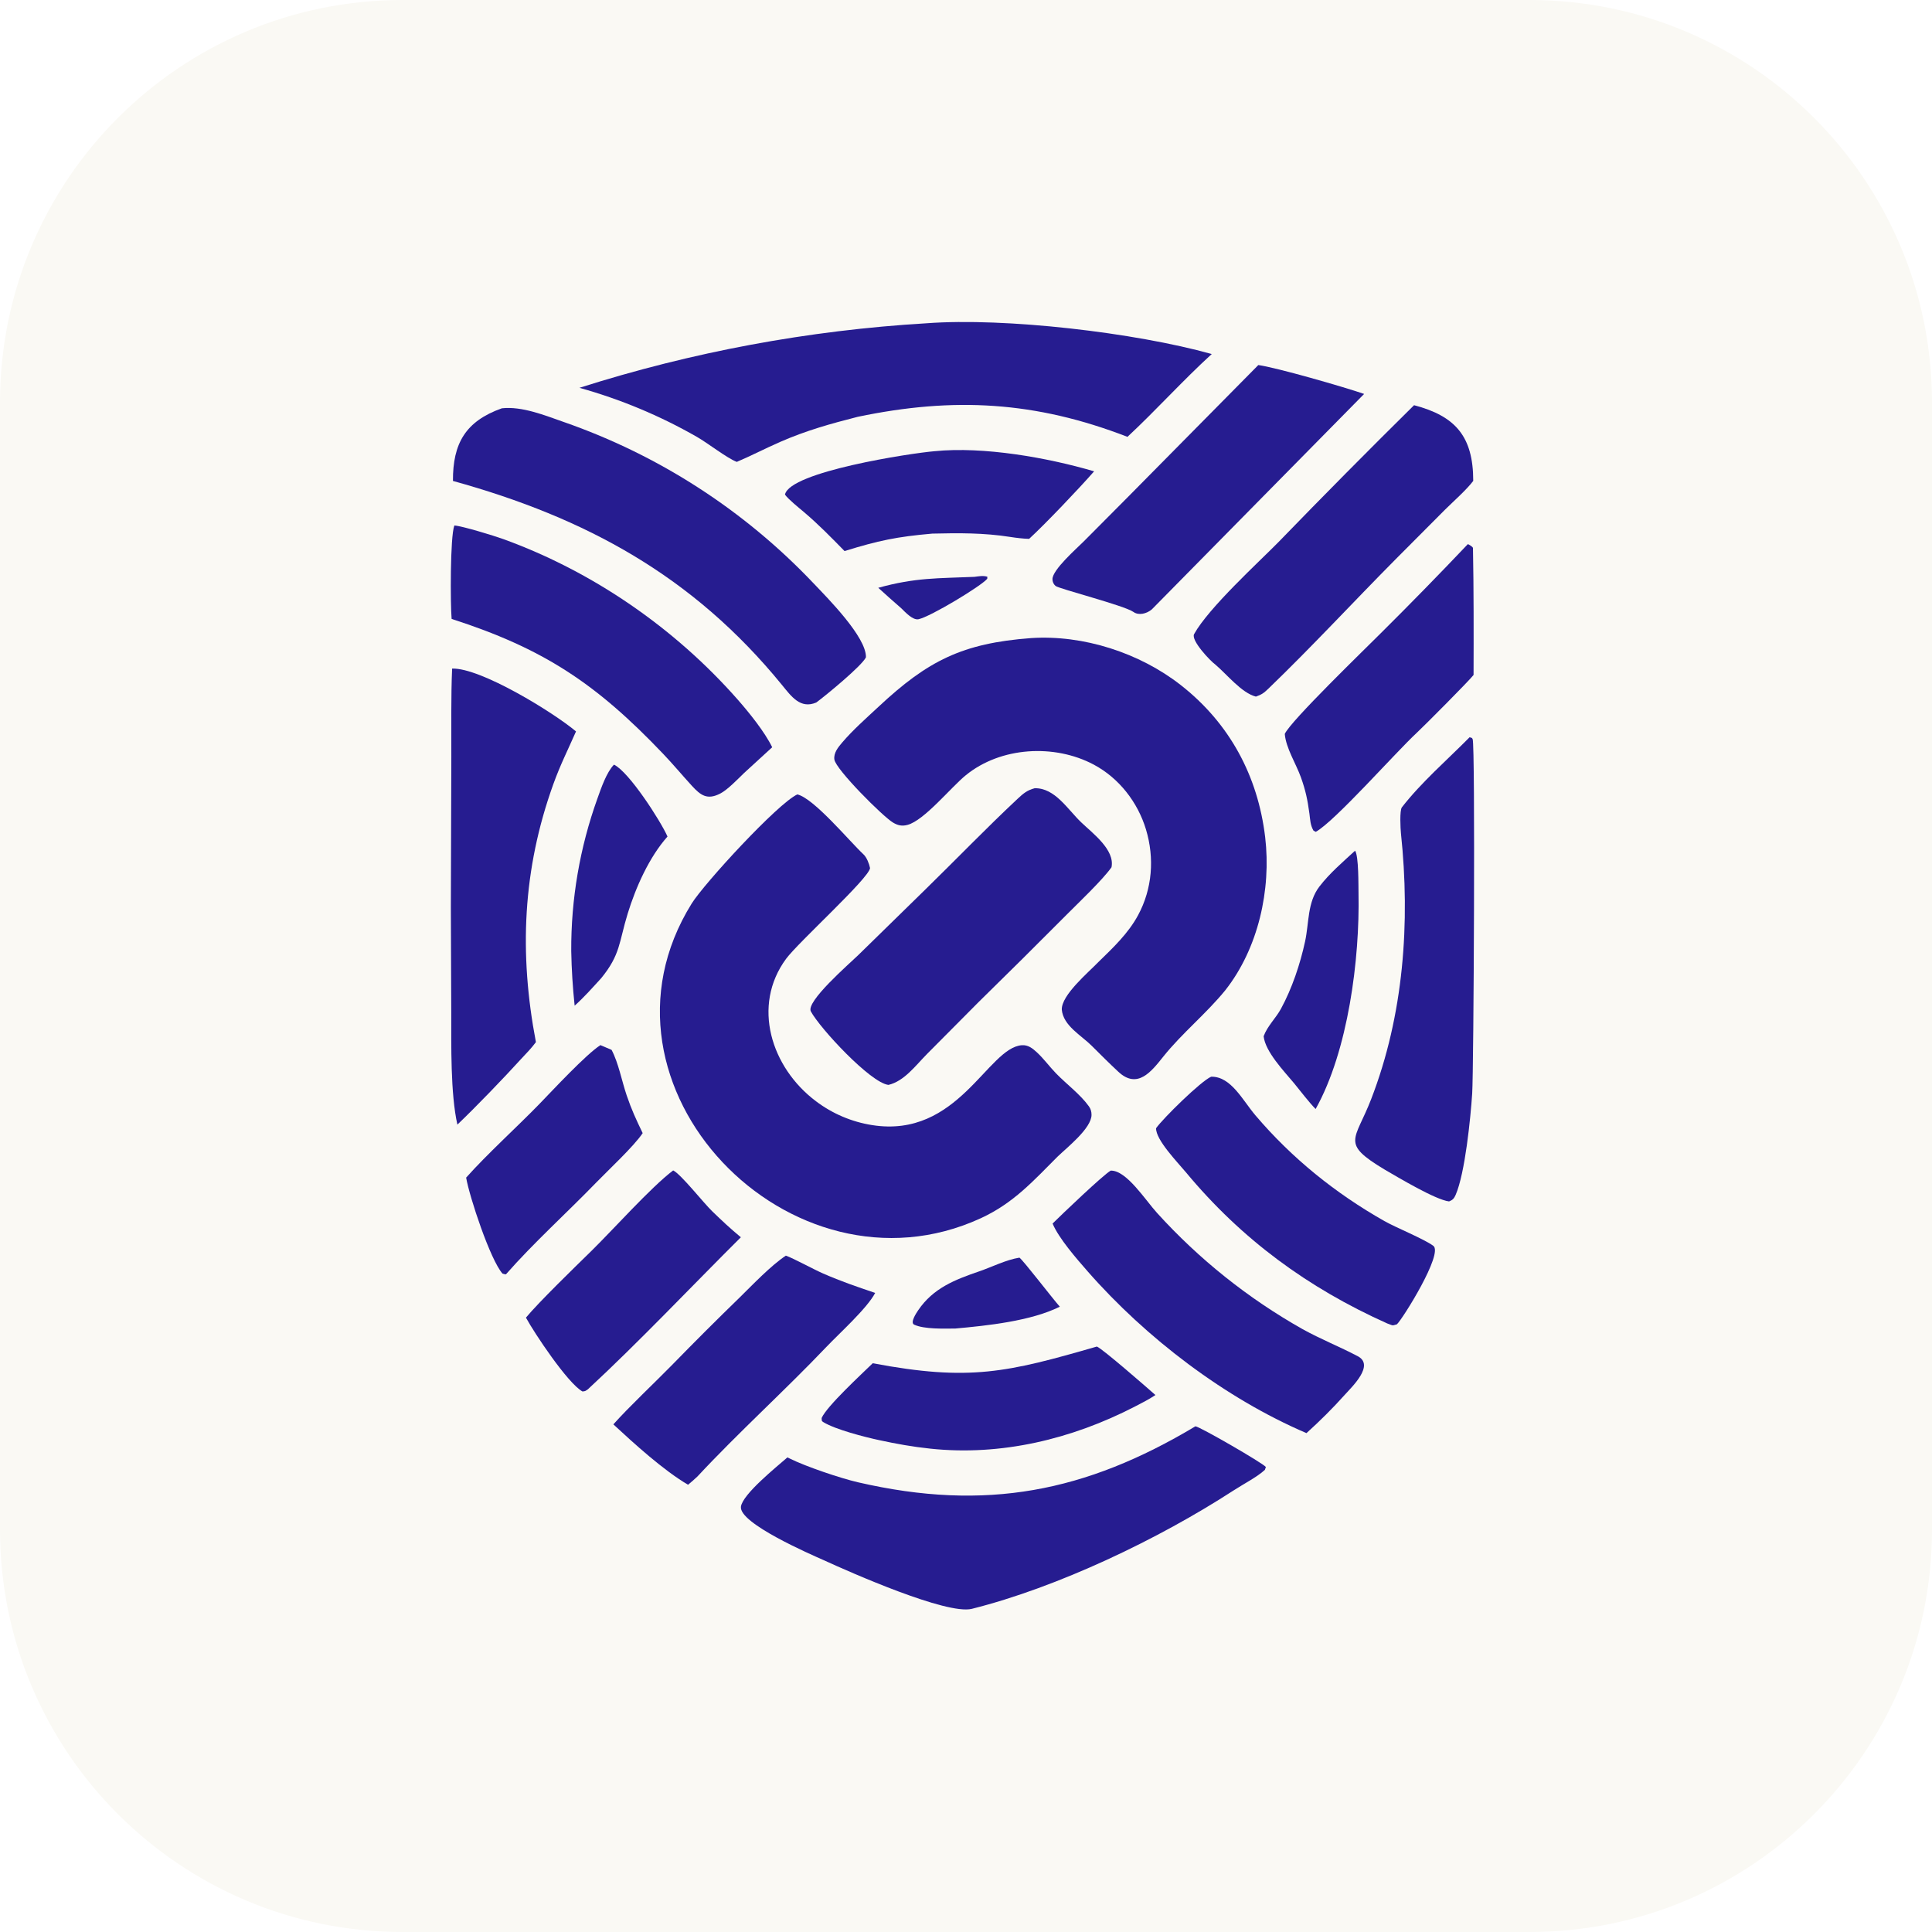
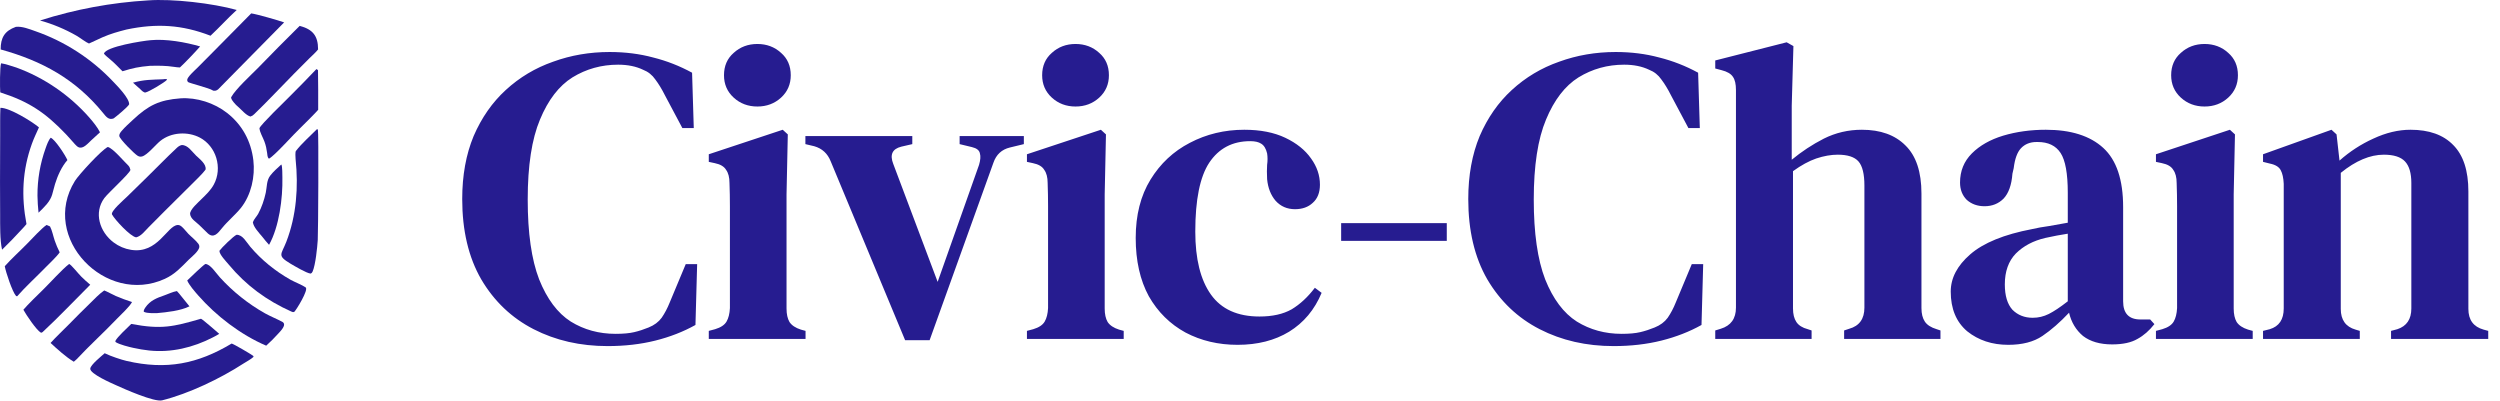
- <svg xmlns="http://www.w3.org/2000/svg" width="96" height="96" viewBox="0 0 96 96">
-   <rect width="96" height="96" rx="20" fill="#FAF9F4" />
-   <g transform="translate(22.4 16) scale(0.703)">
-     <path d="M41.01 22.342C44.707 22.096 48.691 23.388 51.6 25.666C55.045 28.364 57.045 32.08 57.562 36.417C57.996 40.123 57.078 44.265 54.747 47.228C53.394 48.894 51.689 50.259 50.352 51.934C49.518 52.979 48.532 54.254 47.184 52.995C46.54 52.395 45.936 51.794 45.299 51.157C44.563 50.419 43.287 49.743 43.186 48.6C43.157 47.572 45.054 45.986 45.772 45.24C46.811 44.228 47.88 43.222 48.577 41.931C49.586 40.062 49.748 37.896 49.137 35.869C48.556 33.941 47.229 32.233 45.442 31.283C42.668 29.809 38.878 30.022 36.41 32.028C35.342 32.895 33.472 35.227 32.282 35.545C31.893 35.649 31.602 35.587 31.261 35.384C30.529 34.949 27.211 31.624 27.112 30.926C27.046 30.459 27.382 30.053 27.668 29.718C28.438 28.818 29.36 28.009 30.226 27.201C33.715 23.94 36.157 22.707 41.01 22.342Z" fill="#261C90" />
-     <path d="M24.495 33.391C25.673 33.673 28.166 36.69 29.174 37.633C29.397 37.842 29.574 38.291 29.634 38.601C29.528 39.35 24.564 43.839 23.703 45.006C21.258 48.319 22.639 52.698 25.809 55.077C26.974 55.958 28.338 56.538 29.781 56.765C35.873 57.73 37.949 51.275 40.369 51.118C40.806 51.09 41.115 51.336 41.421 51.617C41.908 52.066 42.314 52.629 42.776 53.106C43.516 53.87 44.488 54.582 45.105 55.442C45.235 55.624 45.286 55.813 45.288 56.034C45.297 56.989 43.527 58.371 42.881 59C41.171 60.71 39.775 62.283 37.458 63.349C24.038 69.518 9.003 54.021 17.024 41.108C17.902 39.694 23.103 34.03 24.495 33.391Z" fill="#261C90" />
-     <path d="M33.625 0.09C39.183 -0.326 48.373 0.751 53.785 2.264C51.731 4.138 49.857 6.23 47.828 8.118C41.337 5.604 35.545 5.281 28.758 6.703C26.82 7.198 25.131 7.668 23.282 8.475C22.24 8.93 21.257 9.444 20.215 9.888C19.522 9.626 18.168 8.56 17.38 8.111C14.771 6.619 11.987 5.457 9.092 4.652C17.048 2.118 25.29 0.585 33.625 0.09Z" fill="#261C90" />
-     <path d="M52.63 78.055C52.898 78.054 57.424 80.666 57.611 80.932L57.542 81.131C57.002 81.635 56.04 82.125 55.304 82.603C50.009 86.039 42.887 89.438 36.83 90.956C35.059 91.399 28.242 88.379 26.371 87.522C25.445 87.11 20.346 84.907 20.508 83.733C20.631 82.845 23.024 80.927 23.794 80.251L23.856 80.282L23.96 80.333C25.094 80.898 27.541 81.726 28.796 82.015C37.81 84.094 44.882 82.695 52.63 78.055Z" fill="#261C90" />
-     <path d="M3.609 6.1C5.04 5.943 6.638 6.597 7.993 7.071C14.689 9.402 20.731 13.301 25.614 18.443C26.643 19.525 29.378 22.269 29.343 23.699C29.064 24.3 26.479 26.42 25.831 26.896C24.705 27.37 24.073 26.469 23.394 25.637C17.125 17.959 9.558 13.838 0.152 11.234C0.136 8.574 1.053 7.007 3.609 6.1Z" fill="#261C90" />
-     <path d="M41.274 32.953C42.707 32.931 43.588 34.437 44.558 35.365C45.37 36.142 46.951 37.305 46.7 38.541C46.062 39.44 44.408 41.009 43.548 41.873C41.478 43.956 39.393 46.025 37.295 48.079L33.66 51.738C32.849 52.559 32.05 53.661 30.933 53.924C29.658 53.773 26.092 49.922 25.45 48.731C25.077 48.039 28.148 45.382 28.797 44.751L33.517 40.135C35.701 38.003 37.84 35.781 40.067 33.697C40.471 33.319 40.736 33.097 41.274 32.953Z" fill="#261C90" />
-     <path d="M0.094 24.497C2.116 24.433 7.258 27.598 8.85 28.939C8.273 30.253 7.743 31.289 7.247 32.665C5.07 38.709 4.82 44.636 6.016 50.899C5.705 51.325 5.329 51.704 4.968 52.091C3.779 53.402 1.738 55.521 0.466 56.73C-0.025 54.551 0.035 51.094 0.032 48.839L0.004 41.355L0.037 30.708C0.045 28.708 0.006 26.467 0.094 24.497Z" fill="#261C90" />
-     <path d="M72.011 29.351C72.161 29.402 72.171 29.365 72.226 29.485C72.418 29.897 72.301 52.892 72.194 54.527C72.079 56.282 71.688 60.175 71.024 61.698C70.914 61.951 70.813 62.06 70.559 62.16C69.582 62.038 66.958 60.458 66.018 59.916C62.874 58.026 63.907 57.892 65.05 54.938C67.354 48.984 67.826 42.448 67.158 36.139C67.124 35.82 67.057 34.518 67.226 34.301C68.599 32.533 70.425 30.954 72.011 29.351Z" fill="#261C90" />
-     <path d="M0.251 14.383C0.813 14.419 3.055 15.108 3.703 15.342C10.024 17.63 15.817 21.625 20.258 26.665C21.092 27.612 22.19 28.975 22.717 30.058L20.734 31.874C20.283 32.31 19.573 33.055 19.051 33.327C18.131 33.805 17.662 33.461 17.041 32.783C16.354 32.032 15.707 31.255 15.007 30.521C10.257 25.533 6.539 23.078 0.058 20.986C-0.031 19.975 -0.052 15.184 0.251 14.383Z" fill="#261C90" />
-     <path d="M68.085 5.881C71.021 6.652 72.267 8.1 72.268 11.232C71.806 11.849 70.872 12.674 70.29 13.249L66.785 16.767C63.783 19.792 60.87 22.95 57.79 25.915C57.472 26.221 57.318 26.334 56.906 26.478C55.892 26.219 54.87 24.917 54.031 24.206C53.696 23.974 52.294 22.498 52.539 22.058C53.575 20.188 57.133 16.951 58.5 15.558C61.659 12.297 64.855 9.071 68.085 5.881Z" fill="#261C90" />
-     <path d="M46.642 59.983C47.754 59.942 49.094 62.07 49.929 62.984C52.891 66.248 56.357 69.016 60.196 71.182C61.488 71.898 62.809 72.418 64.109 73.102C65.318 73.738 63.69 75.267 63.176 75.841C62.323 76.794 61.42 77.687 60.48 78.537C54.72 76.07 49.131 71.8 45.019 67.109C44.239 66.218 42.968 64.764 42.536 63.723C43.15 63.111 46.113 60.281 46.642 59.983Z" fill="#261C90" />
-     <path d="M57.077 3.043C58.335 3.211 63.209 4.614 64.556 5.085L49.55 20.313C49.174 20.631 48.615 20.755 48.255 20.497C47.616 20.041 42.986 18.86 42.744 18.655C42.603 18.535 42.524 18.358 42.527 18.172C42.533 17.505 44.221 16.025 44.729 15.517L47.888 12.341L57.077 3.043Z" fill="#261C90" />
-     <path d="M53.745 53.343C55.147 53.32 55.956 54.997 56.875 56.078C59.454 59.109 62.524 61.583 65.983 63.545C66.845 64.03 68.728 64.783 69.443 65.295C70.181 65.824 67.268 70.489 66.871 70.846C66.489 70.96 66.628 70.935 66.181 70.781C60.584 68.273 55.891 64.833 51.962 60.104C51.38 59.403 49.825 57.81 49.851 56.984C50.35 56.277 53.024 53.652 53.745 53.343Z" fill="#261C90" />
-     <path d="M23.683 65.991C24.218 66.179 25.644 66.961 26.302 67.248C27.618 67.821 28.636 68.165 29.996 68.628C29.41 69.734 27.469 71.474 26.528 72.464C23.609 75.529 20.311 78.508 17.431 81.603C17.224 81.805 16.99 81.997 16.77 82.186C15.037 81.17 12.958 79.279 11.49 77.917C12.597 76.675 14.421 74.964 15.653 73.705C17.215 72.103 18.798 70.522 20.404 68.963C21.368 68.017 22.602 66.713 23.683 65.991Z" fill="#261C90" />
-     <path d="M71.889 15.699C71.977 15.739 72.247 15.885 72.249 15.982C72.305 18.906 72.3 22.039 72.291 24.947C71.973 25.365 68.757 28.591 68.267 29.045C66.824 30.379 62.478 35.303 61.137 36.037L60.975 35.948C60.75 35.557 60.746 35.193 60.688 34.739C60.553 33.758 60.424 33.124 60.088 32.184C59.743 31.221 59.029 30.116 58.947 29.117C59.349 28.204 64.659 23.077 65.738 21.992C67.819 19.925 69.87 17.827 71.889 15.699Z" fill="#261C90" />
-     <path d="M45.666 72.417C46.085 72.591 49.198 75.307 49.806 75.845C49.336 76.157 48.831 76.413 48.331 76.671C43.891 78.959 38.909 80.164 33.904 79.635C32.631 79.501 31.515 79.299 30.267 79.03C29.261 78.813 27.206 78.291 26.332 77.76C26.189 77.673 26.228 77.65 26.212 77.468C26.583 76.621 29.046 74.358 29.823 73.597C36.675 74.893 39.351 74.24 45.666 72.417Z" fill="#261C90" />
-     <path d="M15.718 59.968C16.263 60.228 17.867 62.269 18.478 62.857C19.196 63.548 19.704 64.032 20.502 64.693C17.045 68.133 13.242 72.154 9.688 75.44C9.506 75.562 9.516 75.577 9.302 75.59C8.261 75.008 5.919 71.49 5.311 70.373C6.216 69.281 8.806 66.766 9.873 65.723C11.445 64.188 14.144 61.154 15.718 59.968Z" fill="#261C90" />
-     <path d="M34.199 9.132C37.658 8.785 42.159 9.583 45.471 10.554C44.4 11.781 41.999 14.298 40.877 15.328C40.458 15.318 39.953 15.257 39.535 15.191C37.678 14.9 35.907 14.912 34.036 14.957C31.541 15.174 30.22 15.449 27.831 16.191C26.888 15.228 25.986 14.302 24.957 13.431C24.615 13.142 23.856 12.534 23.62 12.201C23.942 10.579 32.526 9.27 34.199 9.132Z" fill="#261C90" />
-     <path d="M10.575 51.112L11.364 51.447C11.852 52.368 12.086 53.645 12.431 54.663C12.777 55.681 13.101 56.374 13.562 57.332C12.947 58.259 11.099 59.976 10.267 60.836C8.225 62.944 5.821 65.116 3.899 67.311C3.811 67.313 3.745 67.284 3.654 67.26C2.793 66.292 1.32 61.845 1.084 60.477C2.562 58.817 4.675 56.905 6.25 55.284C7.225 54.28 9.542 51.78 10.575 51.112Z" fill="#261C90" />
-     <path d="M63.916 37.37C64.179 37.742 64.148 39.848 64.159 40.373C64.255 45.012 63.431 51.51 61.128 55.627C60.737 55.246 59.971 54.256 59.611 53.814C58.873 52.929 57.576 51.583 57.452 50.486C57.722 49.752 58.314 49.21 58.673 48.551C59.462 47.102 60.035 45.387 60.383 43.781C60.667 42.469 60.538 41.021 61.392 39.907C62.114 38.963 63.047 38.172 63.916 37.37Z" fill="#261C90" />
-     <path d="M11.534 31.287C12.593 31.792 14.823 35.251 15.317 36.369C14.022 37.824 13.07 39.967 12.504 41.813C11.882 43.839 11.998 44.71 10.628 46.384C10.021 47.047 9.424 47.725 8.754 48.324C8.617 47.041 8.537 45.753 8.513 44.463C8.494 40.785 9.122 37.133 10.367 33.672C10.622 32.958 11.007 31.824 11.534 31.287Z" fill="#261C90" />
-     <path d="M40.193 66.133C40.484 66.348 42.498 68.98 43.046 69.599C41.018 70.614 37.904 70.943 35.657 71.144C34.888 71.147 33.475 71.206 32.752 70.87C32.444 70.728 32.913 70.033 33.036 69.852C34.096 68.287 35.63 67.692 37.344 67.104C38.239 66.798 39.244 66.284 40.193 66.133Z" fill="#261C90" />
-     <path d="M37.009 18.013C37.343 17.974 37.602 17.912 37.923 18.003L37.918 18.149C37.481 18.67 33.917 20.824 33.064 21.008C32.663 21.095 32.14 20.53 31.843 20.237C31.294 19.761 30.751 19.277 30.214 18.787C32.853 18.058 34.425 18.124 37.009 18.013Z" fill="#261C90" />
-   </g>
+ <svg xmlns="http://www.w3.org/2000/svg" width="568" height="91" viewBox="0 0 568 91" fill="none">
+   <path d="M138.04 78.632C131.832 78.632 126.232 77.352 121.24 74.792C116.248 72.232 112.28 68.456 109.336 63.464C106.456 58.472 105.016 52.392 105.016 45.224C105.016 39.848 105.88 35.08 107.608 30.92C109.4 26.76 111.832 23.272 114.904 20.456C118.04 17.576 121.624 15.432 125.656 14.024C129.688 12.552 133.976 11.816 138.52 11.816C142.04 11.816 145.336 12.232 148.408 13.064C151.48 13.832 154.424 14.984 157.24 16.52L157.624 29.096H155.032L151 21.512C150.36 20.232 149.656 19.08 148.888 18.056C148.184 17.032 147.256 16.296 146.104 15.848C144.504 15.08 142.616 14.696 140.44 14.696C136.664 14.696 133.208 15.656 130.072 17.576C127 19.496 124.536 22.696 122.68 27.176C120.824 31.592 119.896 37.64 119.896 45.32C119.896 52.936 120.76 58.984 122.488 63.464C124.28 67.944 126.68 71.144 129.688 73.064C132.696 74.92 136.088 75.848 139.864 75.848C141.592 75.848 143 75.72 144.088 75.464C145.176 75.208 146.264 74.856 147.352 74.408C148.632 73.896 149.624 73.16 150.328 72.2C151.032 71.176 151.64 70.024 152.152 68.744L155.8 60.008H158.392L158.008 73.832C155.256 75.368 152.216 76.552 148.888 77.384C145.56 78.216 141.944 78.632 138.04 78.632ZM172.076 24.2C169.964 24.2 168.172 23.528 166.7 22.184C165.228 20.84 164.492 19.144 164.492 17.096C164.492 14.984 165.228 13.288 166.7 12.008C168.172 10.664 169.964 9.992 172.076 9.992C174.188 9.992 175.98 10.664 177.452 12.008C178.924 13.288 179.66 14.984 179.66 17.096C179.66 19.144 178.924 20.84 177.452 22.184C175.98 23.528 174.188 24.2 172.076 24.2ZM161.036 77V75.176L162.476 74.792C163.756 74.408 164.62 73.832 165.068 73.064C165.516 72.296 165.772 71.272 165.836 69.992V52.328C165.836 50.344 165.836 48.52 165.836 46.856C165.836 45.128 165.804 43.368 165.74 41.576C165.74 40.296 165.484 39.304 164.972 38.6C164.524 37.832 163.66 37.32 162.38 37.064L161.036 36.776V35.048L177.836 29.48L178.988 30.536L178.7 44.168V70.088C178.7 71.368 178.924 72.392 179.372 73.16C179.884 73.928 180.748 74.504 181.964 74.888L183.02 75.176V77H161.036ZM205.642 77.288L188.746 36.68C188.042 34.888 186.794 33.736 185.002 33.224L182.986 32.744V30.92H207.274V32.744L204.778 33.32C202.73 33.832 202.122 35.144 202.954 37.256L213.034 64.04L222.442 37.448C222.762 36.36 222.826 35.496 222.634 34.856C222.506 34.152 221.898 33.672 220.81 33.416L218.026 32.744V30.92H232.618V32.744L229.45 33.512C227.594 33.96 226.346 35.112 225.706 36.968L211.21 77.288H205.642ZM244.361 24.2C242.249 24.2 240.457 23.528 238.985 22.184C237.513 20.84 236.777 19.144 236.777 17.096C236.777 14.984 237.513 13.288 238.985 12.008C240.457 10.664 242.249 9.992 244.361 9.992C246.473 9.992 248.265 10.664 249.737 12.008C251.209 13.288 251.945 14.984 251.945 17.096C251.945 19.144 251.209 20.84 249.737 22.184C248.265 23.528 246.473 24.2 244.361 24.2ZM233.321 77V75.176L234.761 74.792C236.041 74.408 236.905 73.832 237.353 73.064C237.801 72.296 238.057 71.272 238.121 69.992V52.328C238.121 50.344 238.121 48.52 238.121 46.856C238.121 45.128 238.089 43.368 238.025 41.576C238.025 40.296 237.769 39.304 237.257 38.6C236.809 37.832 235.945 37.32 234.665 37.064L233.321 36.776V35.048L250.121 29.48L251.273 30.536L250.985 44.168V70.088C250.985 71.368 251.209 72.392 251.657 73.16C252.169 73.928 253.033 74.504 254.249 74.888L255.305 75.176V77H233.321ZM281.169 78.344C276.817 78.344 272.881 77.416 269.361 75.56C265.841 73.64 263.057 70.888 261.009 67.304C259.025 63.656 258.033 59.24 258.033 54.056C258.033 48.872 259.153 44.456 261.393 40.808C263.633 37.16 266.609 34.376 270.321 32.456C274.097 30.472 278.225 29.48 282.705 29.48C286.353 29.48 289.457 30.088 292.017 31.304C294.577 32.52 296.529 34.088 297.873 36.008C299.217 37.864 299.889 39.848 299.889 41.96C299.889 43.752 299.345 45.128 298.257 46.088C297.233 47.048 295.889 47.528 294.225 47.528C292.433 47.528 290.961 46.888 289.809 45.608C288.721 44.328 288.081 42.696 287.889 40.712C287.825 39.432 287.825 38.344 287.889 37.448C288.017 36.552 288.017 35.688 287.889 34.856C287.633 33.768 287.185 33.032 286.545 32.648C285.969 32.264 285.137 32.072 284.049 32.072C280.017 32.072 276.913 33.704 274.737 36.968C272.625 40.168 271.569 45.384 271.569 52.616C271.569 58.824 272.753 63.592 275.121 66.92C277.489 70.248 281.169 71.912 286.161 71.912C289.105 71.912 291.537 71.368 293.457 70.28C295.377 69.128 297.137 67.496 298.737 65.384L300.273 66.536C298.673 70.376 296.209 73.32 292.881 75.368C289.617 77.352 285.713 78.344 281.169 78.344ZM304.709 54.728V50.696H328.709V54.728H304.709ZM366.614 78.632C360.406 78.632 354.806 77.352 349.814 74.792C344.822 72.232 340.854 68.456 337.91 63.464C335.03 58.472 333.59 52.392 333.59 45.224C333.59 39.848 334.454 35.08 336.182 30.92C337.974 26.76 340.406 23.272 343.478 20.456C346.614 17.576 350.198 15.432 354.23 14.024C358.262 12.552 362.55 11.816 367.094 11.816C370.614 11.816 373.91 12.232 376.982 13.064C380.054 13.832 382.998 14.984 385.814 16.52L386.198 29.096H383.606L379.574 21.512C378.934 20.232 378.23 19.08 377.462 18.056C376.758 17.032 375.83 16.296 374.678 15.848C373.078 15.08 371.19 14.696 369.014 14.696C365.238 14.696 361.782 15.656 358.646 17.576C355.574 19.496 353.11 22.696 351.254 27.176C349.398 31.592 348.47 37.64 348.47 45.32C348.47 52.936 349.334 58.984 351.062 63.464C352.854 67.944 355.254 71.144 358.262 73.064C361.27 74.92 364.662 75.848 368.438 75.848C370.166 75.848 371.574 75.72 372.662 75.464C373.75 75.208 374.838 74.856 375.926 74.408C377.206 73.896 378.198 73.16 378.902 72.2C379.606 71.176 380.214 70.024 380.726 68.744L384.374 60.008H386.966L386.582 73.832C383.83 75.368 380.79 76.552 377.462 77.384C374.134 78.216 370.518 78.632 366.614 78.632ZM389.705 77V75.08L390.953 74.696C393.257 73.992 394.409 72.392 394.409 69.896V20.456C394.409 19.112 394.185 18.12 393.737 17.48C393.289 16.776 392.425 16.264 391.145 15.944L389.705 15.56V13.736L405.929 9.608L407.465 10.472L407.081 24.008V36.296C409.321 34.44 411.753 32.84 414.377 31.496C417.065 30.152 419.945 29.48 423.017 29.48C427.241 29.48 430.537 30.664 432.905 33.032C435.338 35.4 436.554 39.048 436.554 43.976V69.992C436.554 71.272 436.81 72.296 437.322 73.064C437.833 73.832 438.729 74.408 440.01 74.792L440.874 75.08V77H418.985V75.08L420.137 74.696C422.441 74.056 423.593 72.456 423.593 69.896V42.152C423.593 39.528 423.145 37.704 422.249 36.68C421.353 35.656 419.785 35.144 417.545 35.144C416.009 35.144 414.377 35.432 412.649 36.008C410.985 36.584 409.225 37.544 407.369 38.888V70.088C407.369 71.368 407.625 72.392 408.137 73.16C408.649 73.928 409.513 74.472 410.729 74.792L411.593 75.08V77H389.705ZM456.264 78.344C452.616 78.344 449.512 77.32 446.952 75.272C444.456 73.16 443.208 70.152 443.208 66.248C443.208 63.176 444.68 60.36 447.624 57.8C450.632 55.176 455.336 53.256 461.736 52.04C462.824 51.784 464.072 51.56 465.48 51.368C466.952 51.112 468.392 50.856 469.8 50.6V43.784C469.8 39.432 469.256 36.424 468.168 34.76C467.08 33.096 465.352 32.264 462.984 32.264H462.696C461.224 32.264 460.04 32.744 459.144 33.704C458.312 34.6 457.768 36.104 457.512 38.216L457.224 39.464C457.032 42.024 456.36 43.912 455.208 45.128C454.056 46.28 452.616 46.856 450.888 46.856C449.288 46.856 447.944 46.376 446.856 45.416C445.832 44.392 445.32 43.08 445.32 41.48C445.32 38.856 446.216 36.648 448.008 34.856C449.8 33.064 452.168 31.72 455.112 30.824C458.12 29.928 461.352 29.48 464.808 29.48C470.504 29.48 474.856 30.856 477.864 33.608C480.872 36.36 482.376 40.84 482.376 47.048V68.456C482.376 71.208 483.688 72.584 486.312 72.584H488.52L489.48 73.64C488.328 75.112 487.048 76.232 485.64 77C484.232 77.832 482.312 78.248 479.88 78.248C477.128 78.248 474.92 77.608 473.256 76.328C471.656 74.984 470.6 73.224 470.088 71.048C468.04 73.224 466.024 74.984 464.04 76.328C462.056 77.672 459.464 78.344 456.264 78.344ZM461.832 72.2C463.112 72.2 464.328 71.912 465.48 71.336C466.632 70.76 468.072 69.8 469.8 68.456V53.096C468.136 53.352 466.44 53.672 464.712 54.056C461.96 54.696 459.72 55.88 457.992 57.608C456.328 59.336 455.496 61.672 455.496 64.616C455.496 67.176 456.072 69.096 457.224 70.376C458.44 71.592 459.976 72.2 461.832 72.2ZM500.872 24.2C498.76 24.2 496.968 23.528 495.496 22.184C494.024 20.84 493.288 19.144 493.288 17.096C493.288 14.984 494.024 13.288 495.496 12.008C496.968 10.664 498.76 9.992 500.872 9.992C502.984 9.992 504.776 10.664 506.248 12.008C507.72 13.288 508.456 14.984 508.456 17.096C508.456 19.144 507.72 20.84 506.248 22.184C504.776 23.528 502.984 24.2 500.872 24.2ZM489.832 77V75.176L491.272 74.792C492.552 74.408 493.416 73.832 493.864 73.064C494.312 72.296 494.568 71.272 494.632 69.992V52.328C494.632 50.344 494.632 48.52 494.632 46.856C494.632 45.128 494.6 43.368 494.536 41.576C494.536 40.296 494.28 39.304 493.768 38.6C493.32 37.832 492.456 37.32 491.176 37.064L489.832 36.776V35.048L506.632 29.48L507.784 30.536L507.496 44.168V70.088C507.496 71.368 507.72 72.392 508.168 73.16C508.68 73.928 509.544 74.504 510.76 74.888L511.816 75.176V77H489.832ZM514.16 77V75.176L515.696 74.792C517.808 74.152 518.864 72.584 518.864 70.088V41.768C518.8 40.424 518.576 39.4 518.192 38.696C517.808 37.928 516.976 37.416 515.696 37.16L514.16 36.776V35.048L529.712 29.48L530.864 30.536L531.536 36.488C533.84 34.44 536.4 32.776 539.216 31.496C542.096 30.152 544.912 29.48 547.664 29.48C551.888 29.48 555.12 30.632 557.36 32.936C559.664 35.24 560.816 38.76 560.816 43.496V70.184C560.816 72.68 561.968 74.248 564.272 74.888L565.328 75.176V77H543.248V75.176L544.688 74.792C546.8 74.088 547.856 72.52 547.856 70.088V41.576C547.856 39.336 547.376 37.704 546.416 36.68C545.456 35.656 543.856 35.144 541.616 35.144C538.48 35.144 535.216 36.52 531.824 39.272V70.184C531.824 72.68 532.944 74.248 535.184 74.888L536.144 75.176V77H514.16Z" fill="#261C90" />
+   <path d="M41.01 22.342C44.707 22.096 48.691 23.388 51.6 25.666C55.045 28.364 57.045 32.08 57.562 36.417C57.996 40.123 57.078 44.265 54.747 47.228C53.394 48.894 51.689 50.259 50.352 51.934C49.518 52.979 48.532 54.254 47.184 52.995C46.54 52.395 45.936 51.794 45.299 51.157C44.563 50.419 43.287 49.743 43.186 48.6C43.157 47.572 45.054 45.986 45.772 45.24C46.811 44.228 47.88 43.222 48.577 41.931C49.586 40.062 49.748 37.896 49.137 35.869C48.556 33.941 47.229 32.233 45.442 31.283C42.668 29.809 38.878 30.022 36.41 32.028C35.342 32.895 33.472 35.227 32.282 35.545C31.893 35.649 31.602 35.587 31.261 35.384C30.529 34.949 27.211 31.624 27.112 30.926C27.046 30.459 27.382 30.053 27.668 29.718C28.438 28.818 29.36 28.009 30.226 27.201C33.715 23.94 36.157 22.707 41.01 22.342Z" fill="#261C90" />
+   <path d="M24.495 33.391C25.673 33.673 28.166 36.69 29.174 37.633C29.397 37.842 29.574 38.291 29.634 38.601C29.528 39.35 24.564 43.839 23.703 45.006C21.258 48.319 22.639 52.698 25.809 55.077C26.974 55.958 28.338 56.538 29.781 56.765C35.873 57.73 37.949 51.275 40.369 51.118C40.806 51.09 41.115 51.336 41.421 51.617C41.908 52.066 42.314 52.629 42.776 53.106C43.516 53.87 44.488 54.582 45.105 55.442C45.235 55.624 45.286 55.813 45.288 56.034C45.297 56.989 43.527 58.371 42.881 59C41.171 60.71 39.775 62.283 37.458 63.349C24.038 69.518 9.003 54.021 17.024 41.108C17.902 39.694 23.103 34.03 24.495 33.391Z" fill="#261C90" />
+   <path d="M33.625 0.09C39.183 -0.326 48.373 0.751 53.785 2.264C51.731 4.138 49.857 6.23 47.828 8.118C41.337 5.604 35.545 5.281 28.758 6.703C26.82 7.198 25.131 7.668 23.282 8.475C22.24 8.93 21.257 9.444 20.215 9.888C19.522 9.626 18.168 8.56 17.38 8.111C14.771 6.619 11.987 5.457 9.092 4.652C17.048 2.118 25.29 0.585 33.625 0.09Z" fill="#261C90" />
+   <path d="M52.63 78.055C52.898 78.054 57.424 80.666 57.611 80.932L57.542 81.131C57.002 81.635 56.04 82.125 55.304 82.603C50.009 86.039 42.887 89.438 36.83 90.956C35.059 91.399 28.242 88.379 26.371 87.522C25.445 87.11 20.346 84.907 20.508 83.733C20.631 82.845 23.024 80.927 23.794 80.251L23.856 80.282L23.96 80.333C25.094 80.898 27.541 81.726 28.796 82.015C37.81 84.094 44.882 82.695 52.63 78.055Z" fill="#261C90" />
+   <path d="M3.609 6.1C5.04 5.943 6.638 6.597 7.993 7.071C14.689 9.402 20.731 13.301 25.614 18.443C26.643 19.525 29.378 22.269 29.343 23.699C29.064 24.3 26.479 26.42 25.831 26.896C24.705 27.37 24.073 26.469 23.394 25.637C17.125 17.959 9.558 13.838 0.152 11.234C0.136 8.574 1.053 7.007 3.609 6.1Z" fill="#261C90" />
+   <path d="M41.274 32.953C42.707 32.931 43.588 34.437 44.558 35.365C45.37 36.142 46.951 37.305 46.7 38.541C46.062 39.44 44.408 41.009 43.548 41.873C41.478 43.956 39.393 46.025 37.295 48.079L33.66 51.738C32.849 52.559 32.05 53.661 30.933 53.924C29.658 53.773 26.092 49.922 25.45 48.731C25.077 48.039 28.148 45.382 28.797 44.751L33.517 40.135C35.701 38.003 37.84 35.781 40.067 33.697C40.471 33.319 40.736 33.097 41.274 32.953Z" fill="#261C90" />
+   <path d="M0.094 24.497C2.116 24.433 7.258 27.598 8.85 28.939C8.273 30.253 7.743 31.289 7.247 32.665C5.07 38.709 4.82 44.636 6.016 50.899C5.705 51.325 5.329 51.704 4.968 52.091C3.779 53.402 1.738 55.521 0.466 56.73C-0.025 54.551 0.035 51.094 0.032 48.839L0.004 41.355L0.037 30.708C0.045 28.708 0.006 26.467 0.094 24.497Z" fill="#261C90" />
+   <path d="M72.011 29.351C72.161 29.402 72.171 29.365 72.226 29.485C72.418 29.897 72.301 52.892 72.194 54.527C72.079 56.282 71.688 60.175 71.024 61.698C70.914 61.951 70.813 62.06 70.559 62.16C69.582 62.038 66.958 60.458 66.018 59.916C62.874 58.026 63.907 57.892 65.05 54.938C67.354 48.984 67.826 42.448 67.158 36.139C67.124 35.82 67.057 34.518 67.226 34.301C68.599 32.533 70.425 30.954 72.011 29.351Z" fill="#261C90" />
+   <path d="M0.251 14.383C0.813 14.419 3.055 15.108 3.703 15.342C10.024 17.63 15.817 21.625 20.258 26.665C21.092 27.612 22.19 28.975 22.717 30.058L20.734 31.874C20.283 32.31 19.573 33.055 19.051 33.327C18.131 33.805 17.662 33.461 17.041 32.783C16.354 32.032 15.707 31.255 15.007 30.521C10.257 25.533 6.539 23.078 0.058 20.986C-0.031 19.975 -0.052 15.184 0.251 14.383Z" fill="#261C90" />
+   <path d="M68.085 5.881C71.021 6.652 72.267 8.1 72.268 11.232C71.806 11.849 70.872 12.674 70.29 13.249L66.785 16.767C63.783 19.792 60.87 22.95 57.79 25.915C57.472 26.221 57.318 26.334 56.906 26.478C55.892 26.219 54.87 24.917 54.031 24.206C53.696 23.974 52.294 22.498 52.539 22.058C53.575 20.188 57.133 16.951 58.5 15.558C61.659 12.297 64.855 9.071 68.085 5.881Z" fill="#261C90" />
+   <path d="M46.642 59.983C47.754 59.942 49.094 62.07 49.929 62.984C52.891 66.248 56.357 69.016 60.196 71.182C61.488 71.898 62.809 72.418 64.109 73.102C65.318 73.738 63.69 75.267 63.176 75.841C62.323 76.794 61.42 77.687 60.48 78.537C54.72 76.07 49.131 71.8 45.019 67.109C44.239 66.218 42.968 64.764 42.536 63.723C43.15 63.111 46.113 60.281 46.642 59.983Z" fill="#261C90" />
+   <path d="M57.077 3.043C58.335 3.211 63.209 4.614 64.556 5.085L49.55 20.313C49.174 20.631 48.615 20.755 48.255 20.497C47.616 20.041 42.986 18.86 42.744 18.655C42.603 18.535 42.524 18.358 42.527 18.172C42.533 17.505 44.221 16.025 44.729 15.517L47.888 12.341L57.077 3.043Z" fill="#261C90" />
+   <path d="M53.745 53.343C55.147 53.32 55.956 54.997 56.875 56.078C59.454 59.109 62.524 61.583 65.983 63.545C66.845 64.03 68.728 64.783 69.443 65.295C70.181 65.824 67.268 70.489 66.871 70.846C66.489 70.96 66.628 70.935 66.181 70.781C60.584 68.273 55.891 64.833 51.962 60.104C51.38 59.403 49.825 57.81 49.851 56.984C50.35 56.277 53.024 53.652 53.745 53.343Z" fill="#261C90" />
+   <path d="M23.683 65.991C24.218 66.179 25.644 66.961 26.302 67.248C27.618 67.821 28.636 68.165 29.996 68.628C29.41 69.734 27.469 71.474 26.528 72.464C23.609 75.529 20.311 78.508 17.431 81.603C17.224 81.805 16.99 81.997 16.77 82.186C15.037 81.17 12.958 79.279 11.49 77.917C12.597 76.675 14.421 74.964 15.653 73.705C17.215 72.103 18.798 70.522 20.404 68.963C21.368 68.017 22.602 66.713 23.683 65.991Z" fill="#261C90" />
+   <path d="M71.889 15.699C71.977 15.739 72.247 15.885 72.249 15.982C72.305 18.906 72.3 22.039 72.291 24.947C71.973 25.365 68.757 28.591 68.267 29.045C66.824 30.379 62.478 35.303 61.137 36.037L60.975 35.948C60.75 35.557 60.746 35.193 60.688 34.739C60.553 33.758 60.424 33.124 60.088 32.184C59.743 31.221 59.029 30.116 58.947 29.117C59.349 28.204 64.659 23.077 65.738 21.992C67.819 19.925 69.87 17.827 71.889 15.699Z" fill="#261C90" />
+   <path d="M45.666 72.417C46.085 72.591 49.198 75.307 49.806 75.845C49.336 76.157 48.831 76.413 48.331 76.671C43.891 78.959 38.909 80.164 33.904 79.635C32.631 79.501 31.515 79.299 30.267 79.03C29.261 78.813 27.206 78.291 26.332 77.76C26.189 77.673 26.228 77.65 26.212 77.468C26.583 76.621 29.046 74.358 29.823 73.597C36.675 74.893 39.351 74.24 45.666 72.417Z" fill="#261C90" />
+   <path d="M15.718 59.968C16.263 60.228 17.867 62.269 18.478 62.857C19.196 63.548 19.704 64.032 20.502 64.693C17.045 68.133 13.242 72.154 9.688 75.44C9.506 75.562 9.516 75.577 9.302 75.59C8.261 75.008 5.919 71.49 5.311 70.373C6.216 69.281 8.806 66.766 9.873 65.723C11.445 64.188 14.144 61.154 15.718 59.968Z" fill="#261C90" />
+   <path d="M34.199 9.132C37.658 8.785 42.159 9.583 45.471 10.554C44.4 11.781 41.999 14.298 40.877 15.328C40.458 15.318 39.953 15.257 39.535 15.191C37.678 14.9 35.907 14.912 34.036 14.957C31.541 15.174 30.22 15.449 27.831 16.191C26.888 15.228 25.986 14.302 24.957 13.431C24.615 13.142 23.856 12.534 23.62 12.201C23.942 10.579 32.526 9.27 34.199 9.132Z" fill="#261C90" />
+   <path d="M10.575 51.112L11.364 51.447C11.852 52.368 12.086 53.645 12.431 54.663C12.777 55.681 13.101 56.374 13.562 57.332C12.947 58.259 11.099 59.976 10.267 60.836C8.225 62.944 5.821 65.116 3.899 67.311C3.811 67.313 3.745 67.284 3.654 67.26C2.793 66.292 1.32 61.845 1.084 60.477C2.562 58.817 4.675 56.905 6.25 55.284C7.225 54.28 9.542 51.78 10.575 51.112Z" fill="#261C90" />
+   <path d="M63.916 37.37C64.179 37.742 64.148 39.848 64.159 40.373C64.255 45.012 63.431 51.51 61.128 55.627C60.737 55.246 59.971 54.256 59.611 53.814C58.873 52.929 57.576 51.583 57.452 50.486C57.722 49.752 58.314 49.21 58.673 48.551C59.462 47.102 60.035 45.387 60.383 43.781C60.667 42.469 60.538 41.021 61.392 39.907C62.114 38.963 63.047 38.172 63.916 37.37Z" fill="#261C90" />
+   <path d="M11.534 31.287C12.593 31.792 14.823 35.251 15.317 36.369C14.022 37.824 13.07 39.967 12.504 41.813C11.882 43.839 11.998 44.71 10.628 46.384C10.021 47.047 9.424 47.725 8.754 48.324C8.617 47.041 8.537 45.753 8.513 44.463C8.494 40.785 9.122 37.133 10.367 33.672C10.622 32.958 11.007 31.824 11.534 31.287Z" fill="#261C90" />
+   <path d="M40.193 66.133C40.484 66.348 42.498 68.98 43.046 69.599C41.018 70.614 37.904 70.943 35.657 71.144C34.888 71.147 33.475 71.206 32.752 70.87C32.444 70.728 32.913 70.033 33.036 69.852C34.096 68.287 35.63 67.692 37.344 67.104C38.239 66.798 39.244 66.284 40.193 66.133Z" fill="#261C90" />
+   <path d="M37.009 18.013C37.343 17.974 37.602 17.912 37.923 18.003L37.918 18.149C37.481 18.67 33.917 20.824 33.064 21.008C32.663 21.095 32.14 20.53 31.843 20.237C31.294 19.761 30.751 19.277 30.214 18.787C32.853 18.058 34.425 18.124 37.009 18.013Z" fill="#261C90" />
</svg>
